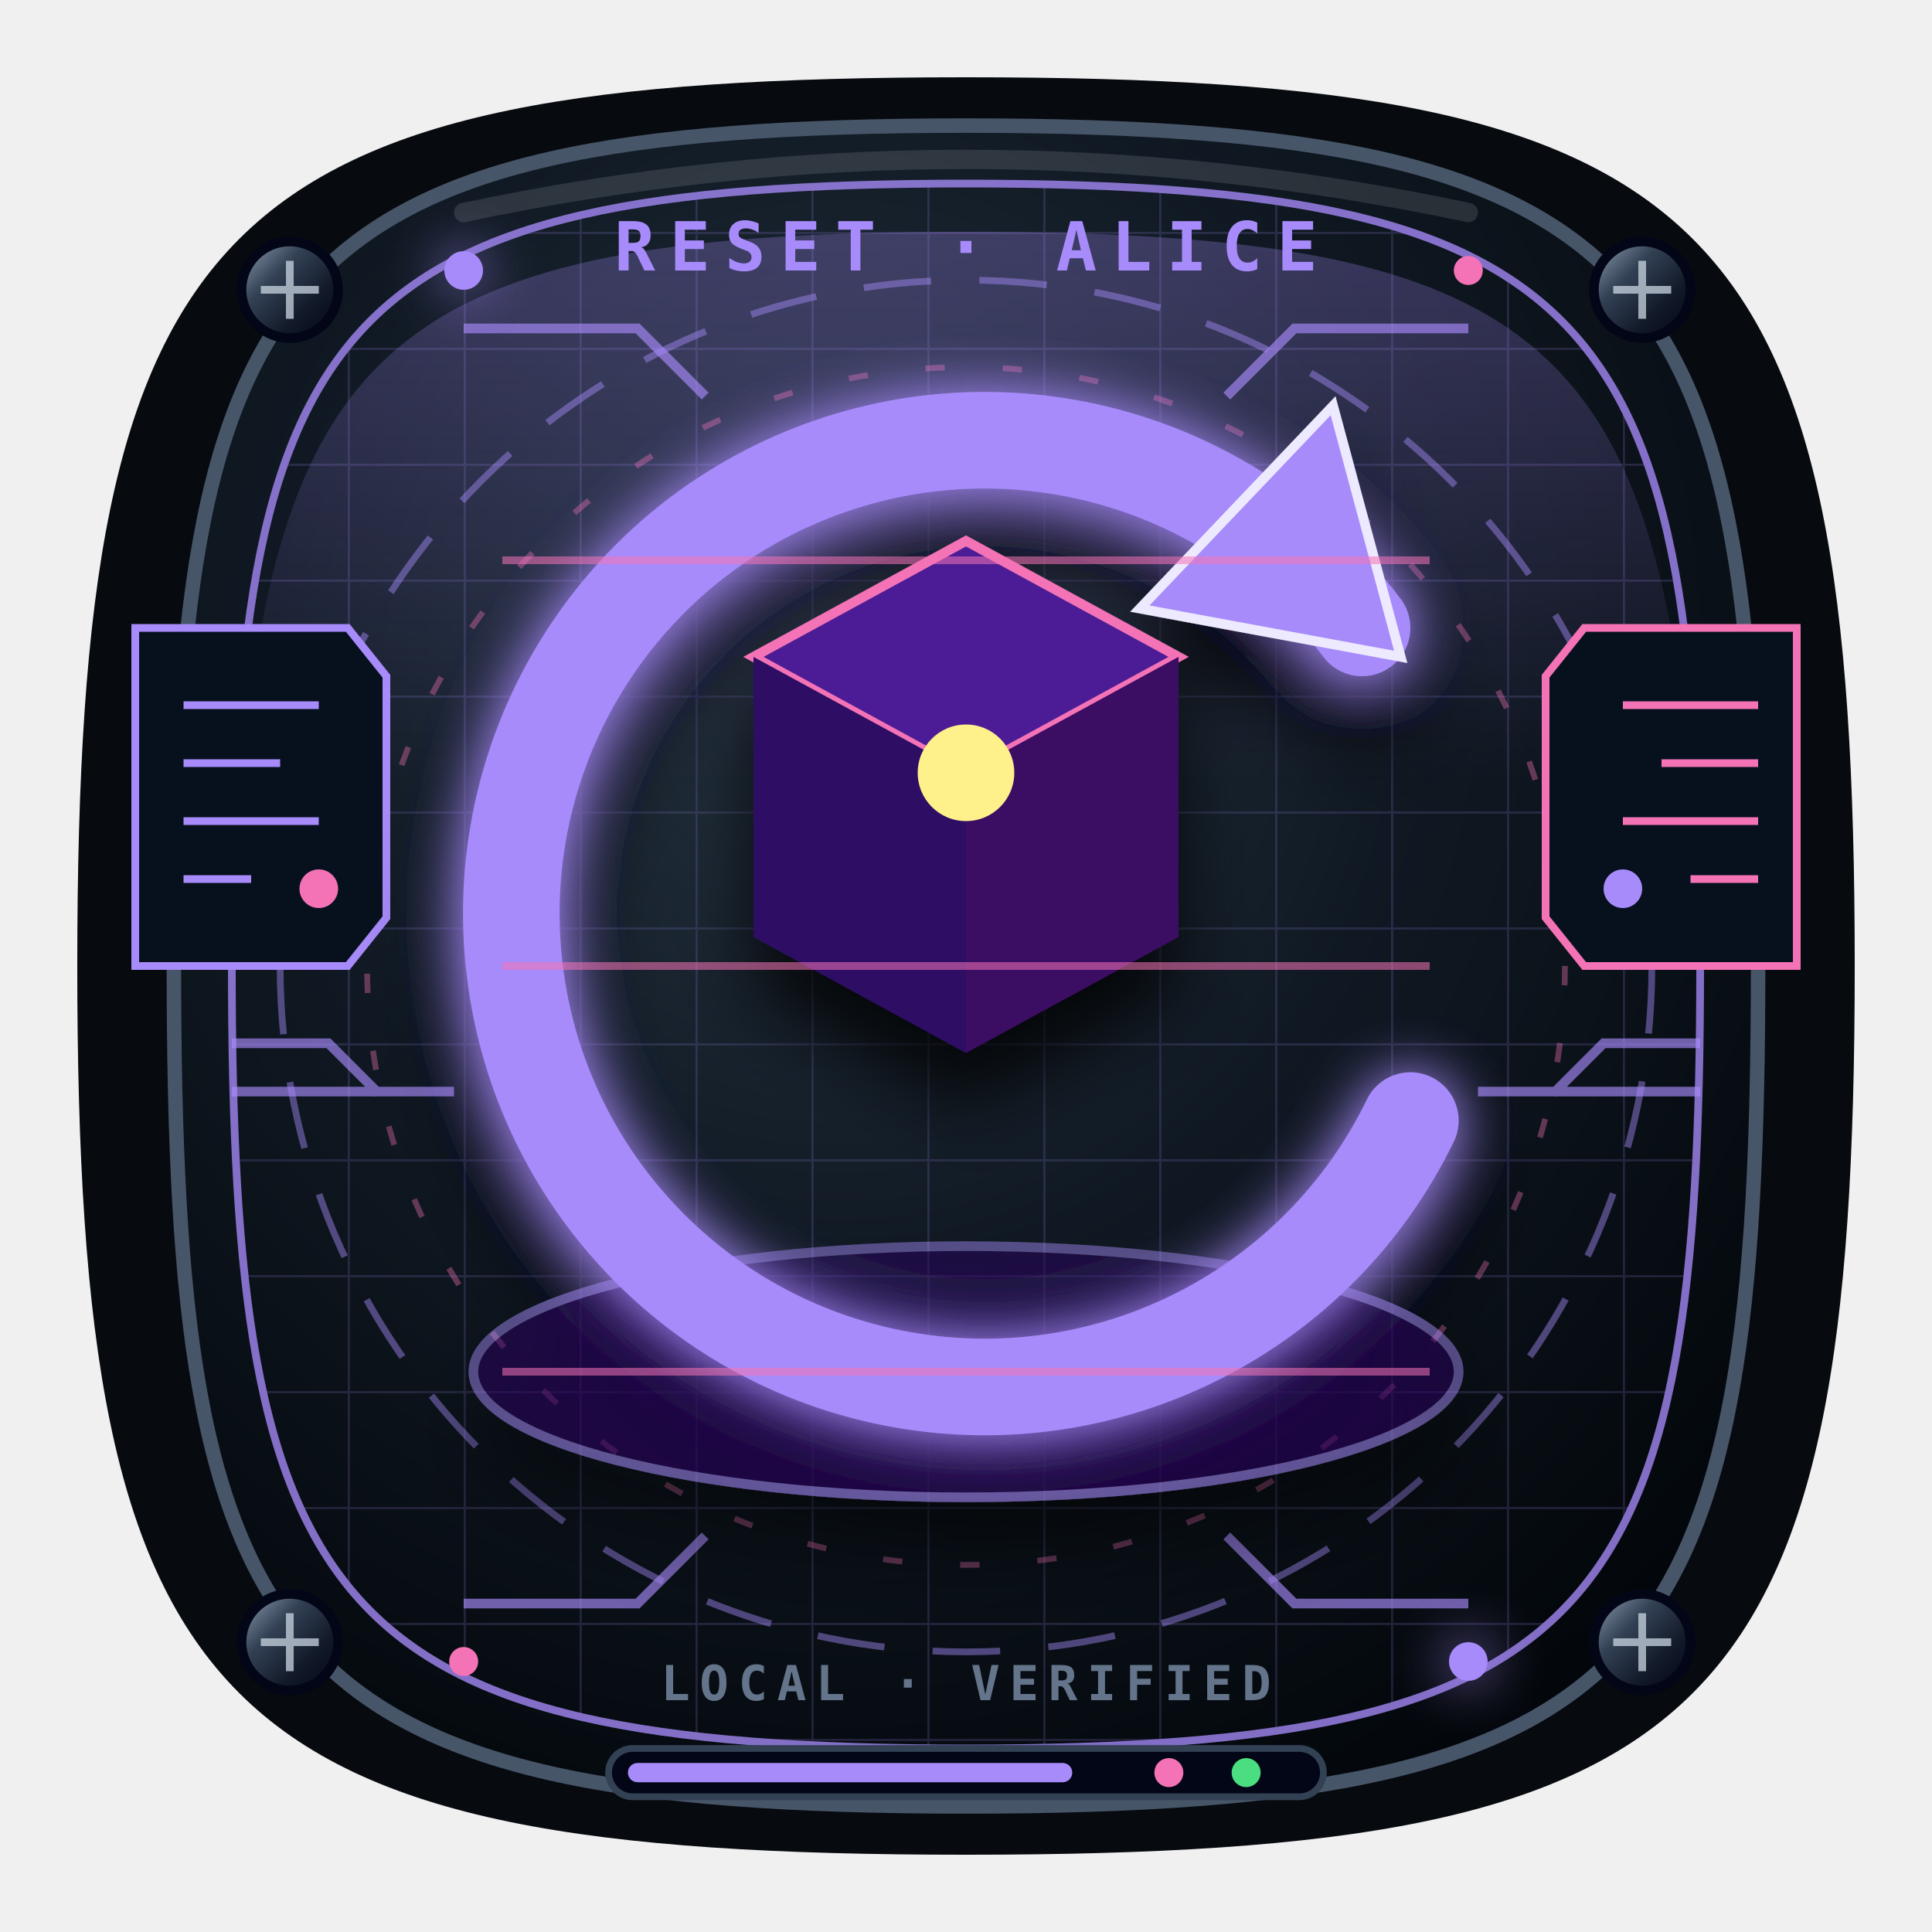
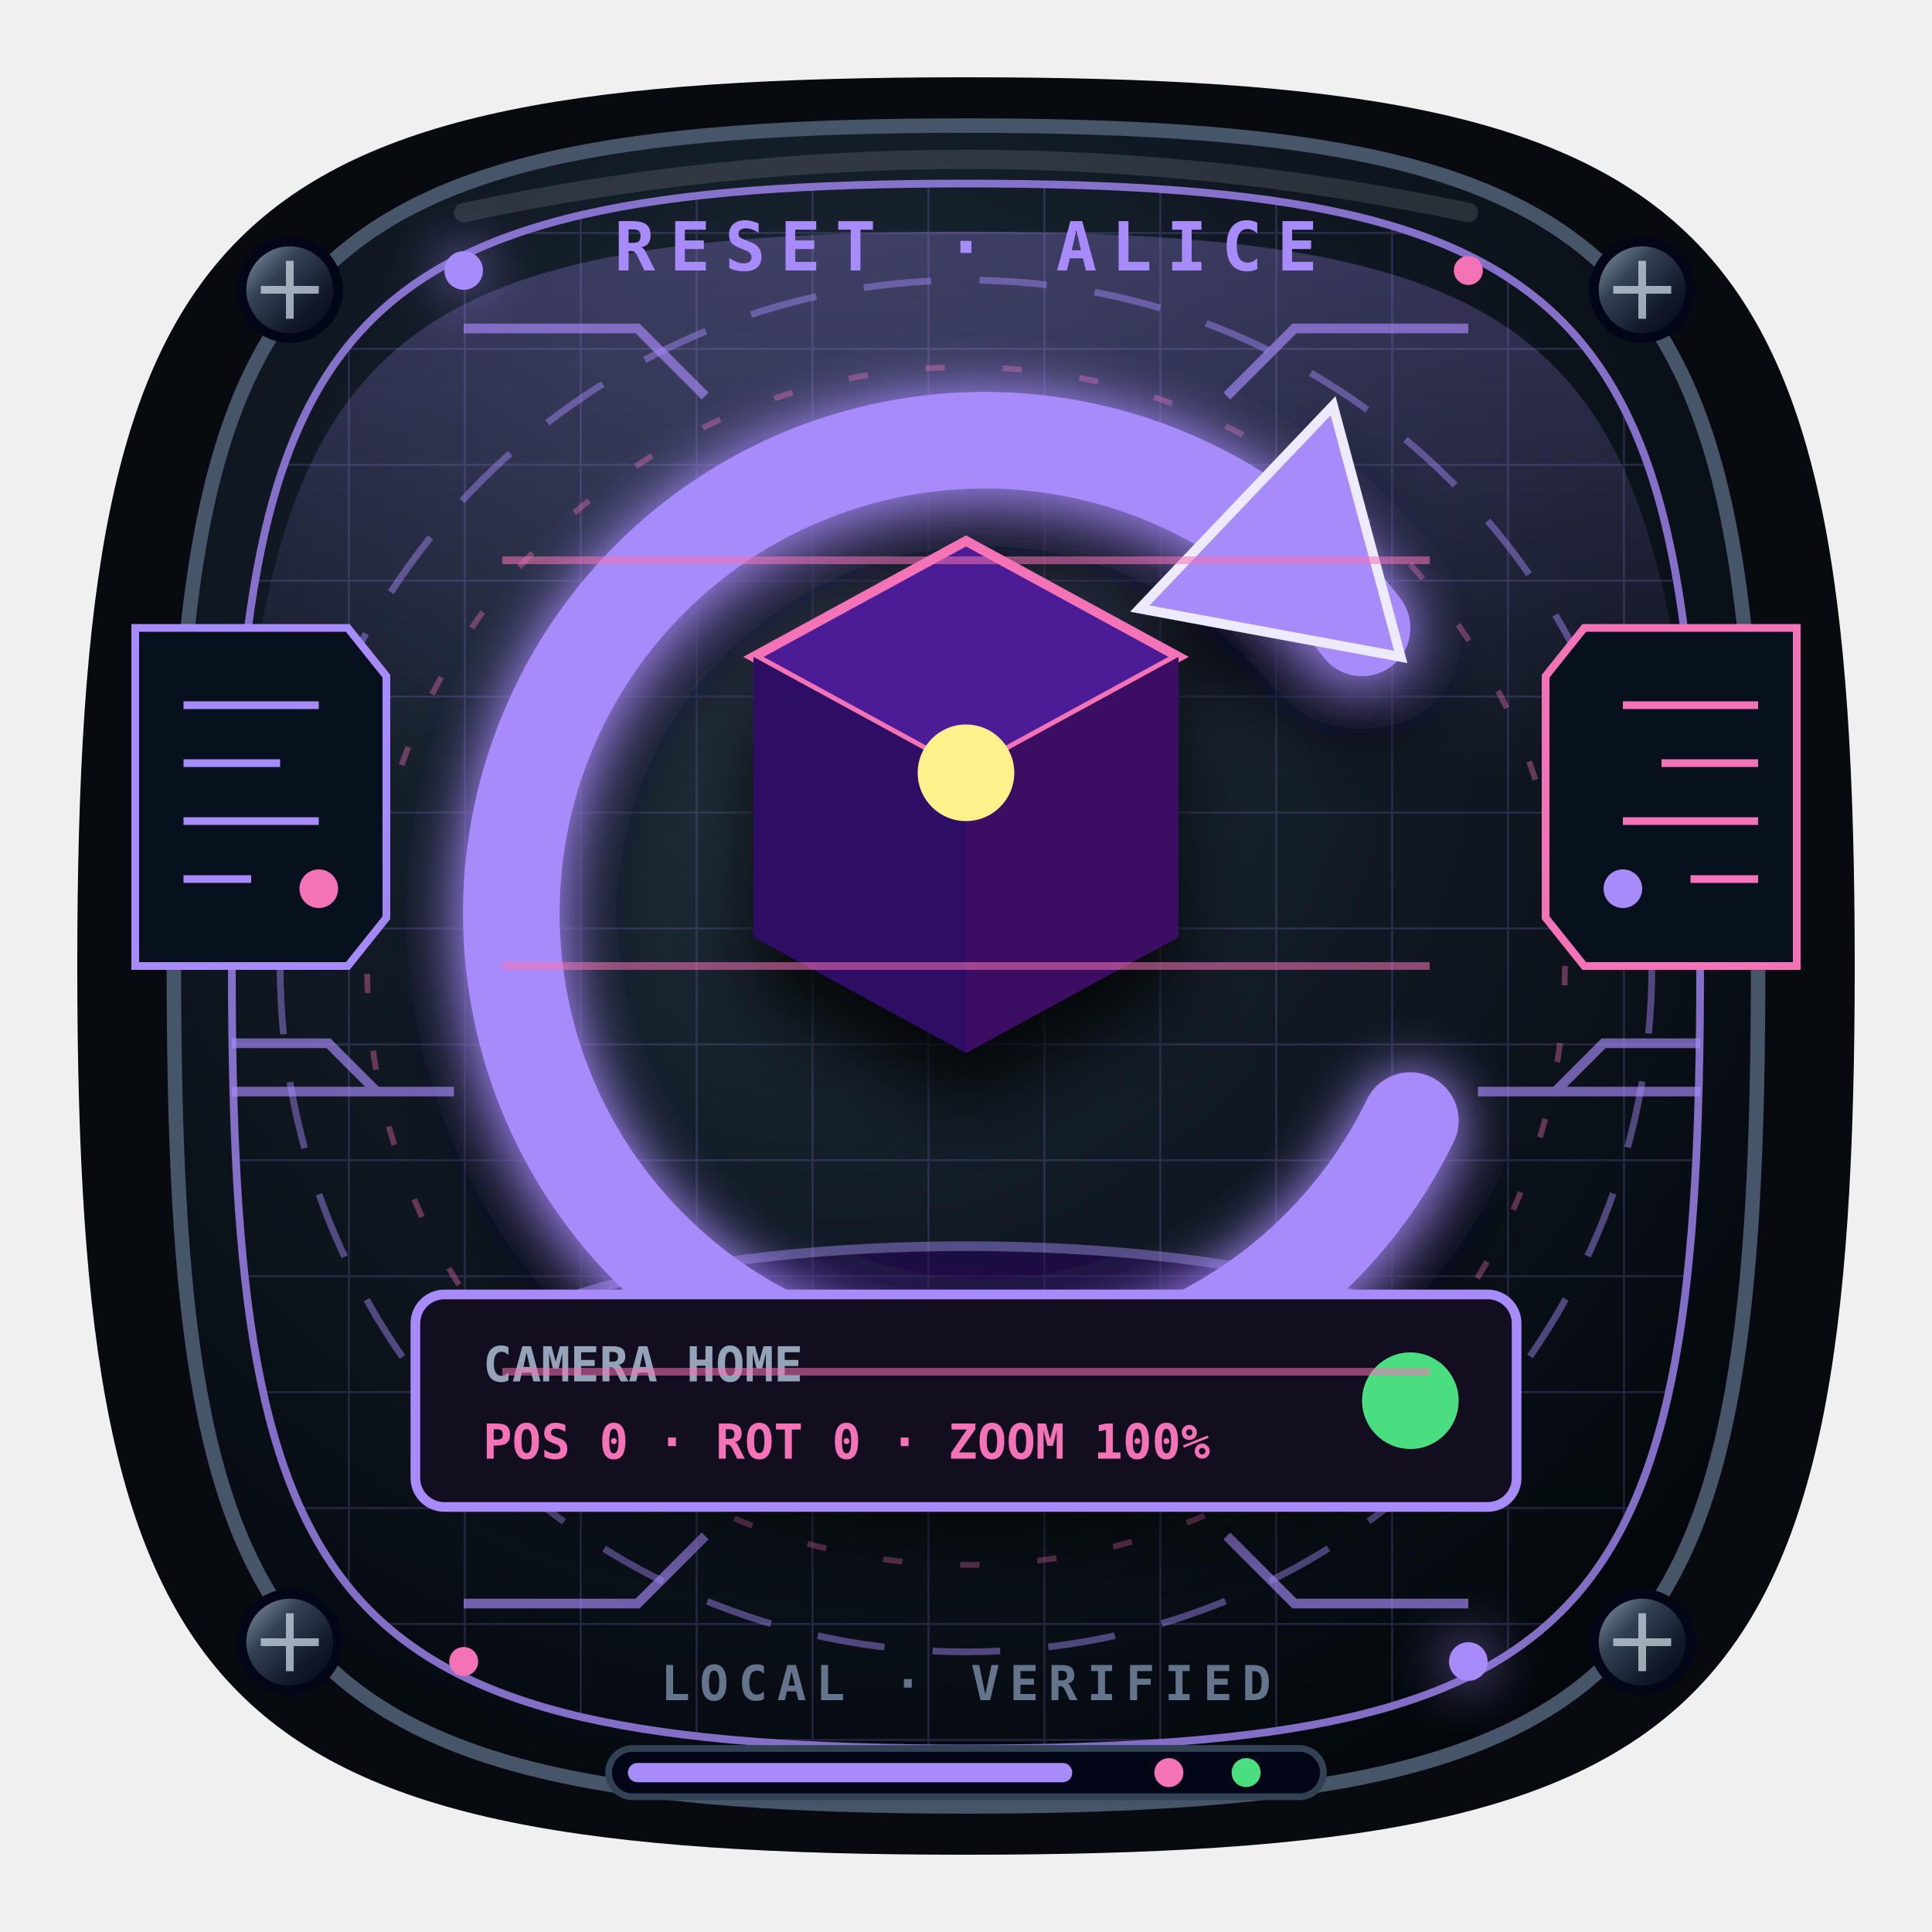
<svg xmlns="http://www.w3.org/2000/svg" viewBox="0 0 200 200" role="img" aria-label="Restablecer vista">
  <style>
    .reset-orbit{animation:resetOrbit 4s linear infinite}.reset-pulse{animation:resetPulse 1.8s ease-in-out infinite}.reset-scan{animation:resetScan 3s ease-in-out infinite}
    @keyframes resetOrbit{to{stroke-dashoffset:-42}}@keyframes resetPulse{50%{opacity:.3}}@keyframes resetScan{0%,100%{transform:translateX(-7px);opacity:.18}50%{transform:translateX(7px);opacity:.8}}
    @media (prefers-reduced-motion:reduce){.reset-orbit,.reset-pulse,.reset-scan{animation:none}}
  </style>
  <defs>
    <radialGradient id="reset-base" cx="42%" cy="32%" r="75%">
      <stop stop-color="#263442" />
      <stop offset=".48" stop-color="#101923" />
      <stop offset="1" stop-color="#03070b" />
    </radialGradient>
    <linearGradient id="reset-metal" x1="0" y1="0" x2="1" y2="1">
      <stop stop-color="#94a3b8" />
      <stop offset=".35" stop-color="#334155" />
      <stop offset=".7" stop-color="#111827" />
      <stop offset="1" stop-color="#020617" />
    </linearGradient>
    <linearGradient id="reset-accent" x1="0" x2="1">
      <stop stop-color="#a78bfa" />
      <stop offset=".52" stop-color="#f8fafc" />
      <stop offset="1" stop-color="#f472b6" />
    </linearGradient>
    <radialGradient id="reset-holo">
      <stop stop-color="#fff" />
      <stop offset=".18" stop-color="#a78bfa" />
      <stop offset=".68" stop-color="#f472b6" />
      <stop offset="1" stop-color="#07111d" />
    </radialGradient>
    <pattern id="reset-grid" width="12" height="12" patternUnits="userSpaceOnUse">
      <path d="M12 0H0v12" fill="none" stroke="#a78bfa" stroke-width=".45" opacity=".22" />
    </pattern>
    <filter id="reset-glow" x="-50%" y="-50%" width="200%" height="200%">
      <feGaussianBlur stdDeviation="2.8" result="b" />
      <feMerge>
        <feMergeNode in="b" />
        <feMergeNode in="SourceGraphic" />
      </feMerge>
    </filter>
    <filter id="reset-shadow" x="-40%" y="-40%" width="180%" height="190%">
      <feDropShadow dx="0" dy="6" stdDeviation="4" flood-color="#000" flood-opacity=".8" />
    </filter>
    <linearGradient id="reset-beam" x1="0" y1="0" x2="0" y2="1">
      <stop stop-color="#a78bfa" stop-opacity=".28" />
      <stop offset="1" stop-color="#a78bfa" stop-opacity="0" />
    </linearGradient>
  </defs>
  <path d="M100 8C178 8 192 22 192 100S178 192 100 192 8 178 8 100 22 8 100 8Z" fill="#070a0f" />
  <path d="M100 13c72 0 82 15 82 87s-10 87-82 87-82-15-82-87 10-87 82-87Z" fill="url(#reset-base)" stroke="#475569" stroke-width="1.5" />
  <path d="M100 19c66 0 76 14 76 81s-10 81-76 81-76-14-76-81 10-81 76-81Z" fill="url(#reset-grid)" stroke="#a78bfa" stroke-width=".8" opacity=".78" />
  <path d="M100 24c57 0 71 10 75 57L25 81c4-47 18-57 75-57Z" fill="url(#reset-beam)" />
  <circle class="reset-orbit" cx="100" cy="100" r="71" fill="none" stroke="#a78bfa" stroke-width=".7" stroke-dasharray="7 5" opacity=".45" />
  <circle class="reset-orbit" cx="100" cy="100" r="62" fill="none" stroke="#f472b6" stroke-width=".6" stroke-dasharray="2 6" opacity=".38" />
  <path d="M48 34h18l7 7m79-7h-18l-7 7M48 166h18l7-7m79 7h-18l-7-7" fill="none" stroke="#a78bfa" stroke-width="1" opacity=".65" />
  <g fill="url(#reset-metal)" stroke="#020617">
    <circle cx="30" cy="30" r="5" />
    <circle cx="170" cy="30" r="5" />
    <circle cx="30" cy="170" r="5" />
    <circle cx="170" cy="170" r="5" />
  </g>
  <g stroke="#cbd5e1" stroke-width=".8" opacity=".75">
    <path d="M27 30h6m-3-3v6M167 30h6m-3-3v6M27 170h6m-3-3v6M167 170h6m-3-3v6" />
  </g>
  <g fill="#a78bfa" filter="url(#reset-glow)">
    <circle cx="48" cy="28" r="2" />
    <circle cx="152" cy="172" r="2" />
  </g>
  <g fill="#f472b6">
    <circle cx="152" cy="28" r="1.5" />
    <circle cx="48" cy="172" r="1.5" />
  </g>
  <path d="M48 22Q100 11 152 22" fill="none" stroke="#fff" stroke-width="2" stroke-linecap="round" opacity=".12" />
  <g font-family="Consolas,monospace" font-weight="900">
    <text x="100" y="28" fill="#a78bfa" font-size="7" text-anchor="middle" letter-spacing="1.5">RESET · ALICE</text>
    <text x="100" y="176" fill="#64748b" font-size="5" text-anchor="middle" letter-spacing="1">LOCAL · VERIFIED</text>
  </g>
  <g transform="translate(14 65)" fill="#07111e" stroke="#a78bfa" stroke-width=".8">
    <path d="M0 0h22l4 5v25l-4 5H0z" />
    <path d="M5 8h14M5 14h10M5 20h14M5 26h7" stroke="#a78bfa" />
    <circle class="reset-pulse" cx="19" cy="27" r="2" fill="#f472b6" stroke="none" />
  </g>
  <g transform="translate(160 65)" fill="#07111e" stroke="#f472b6" stroke-width=".8">
    <path d="M4 0h22v35H4l-4-5V5z" />
    <path d="M8 8h14M12 14h10M8 20h14M15 26h7" stroke="#f472b6" />
    <circle class="reset-pulse" cx="8" cy="27" r="2" fill="#a78bfa" stroke="none" />
  </g>
  <g transform="translate(100 91)" filter="url(#reset-shadow)">
    <ellipse cy="51" rx="51" ry="13" fill="#2e1065" stroke="#a78bfa" opacity=".45" />
    <path d="M41-26A49 49 0 1 0 46 25" fill="none" stroke="#a78bfa" stroke-width="10" stroke-linecap="round" filter="url(#reset-glow)" />
    <path d="m38-49 7 26-27-5z" fill="#a78bfa" stroke="#ede9fe" />
    <path d="M-22-23 0-35l22 12L0-11z" fill="#4c1d95" stroke="#f472b6" />
    <path d="M-22-23 0-11v29l-22-12z" fill="#2e1065" />
    <path d="M22-23 0-11v29L22 6z" fill="#3b0764" />
    <circle cy="-11" r="5" fill="#fef08a" />
  </g>
+   <g font-family="Consolas,monospace" font-size="5" font-weight="900">
+     <rect x="43" y="134" width="114" height="22" rx="3" fill="#130d20" stroke="#a78bfa" />
+     <text x="50" y="143" fill="#94a3b8">CAMERA HOME</text>
+     <text x="50" y="151" fill="#f472b6">POS 0 · ROT 0 · ZOOM 100%</text>
+     <circle cx="146" cy="145" r="5" fill="#4ade80" />
+   </g>
  <g class="reset-scan" stroke="#f472b6" stroke-width=".8" opacity=".55">
    <path d="M52 58h96M52 100h96M52 142h96" />
  </g>
  <g opacity=".65" stroke="#a78bfa" stroke-width="1">
    <path d="M24 108h10l5 5h8M176 108h-10l-5 5h-8" fill="none" />
    <path d="M24 113h15M176 113h-15" />
  </g>
  <g transform="translate(63 181)">
    <rect width="74" height="5" rx="2.5" fill="#020617" stroke="#334155" stroke-width=".7" />
    <rect x="2" y="1.5" width="46" height="2" rx="1" fill="#a78bfa" />
    <circle cx="58" cy="2.5" r="1.5" fill="#f472b6" />
    <circle cx="66" cy="2.5" r="1.5" fill="#4ade80" />
  </g>
</svg>
